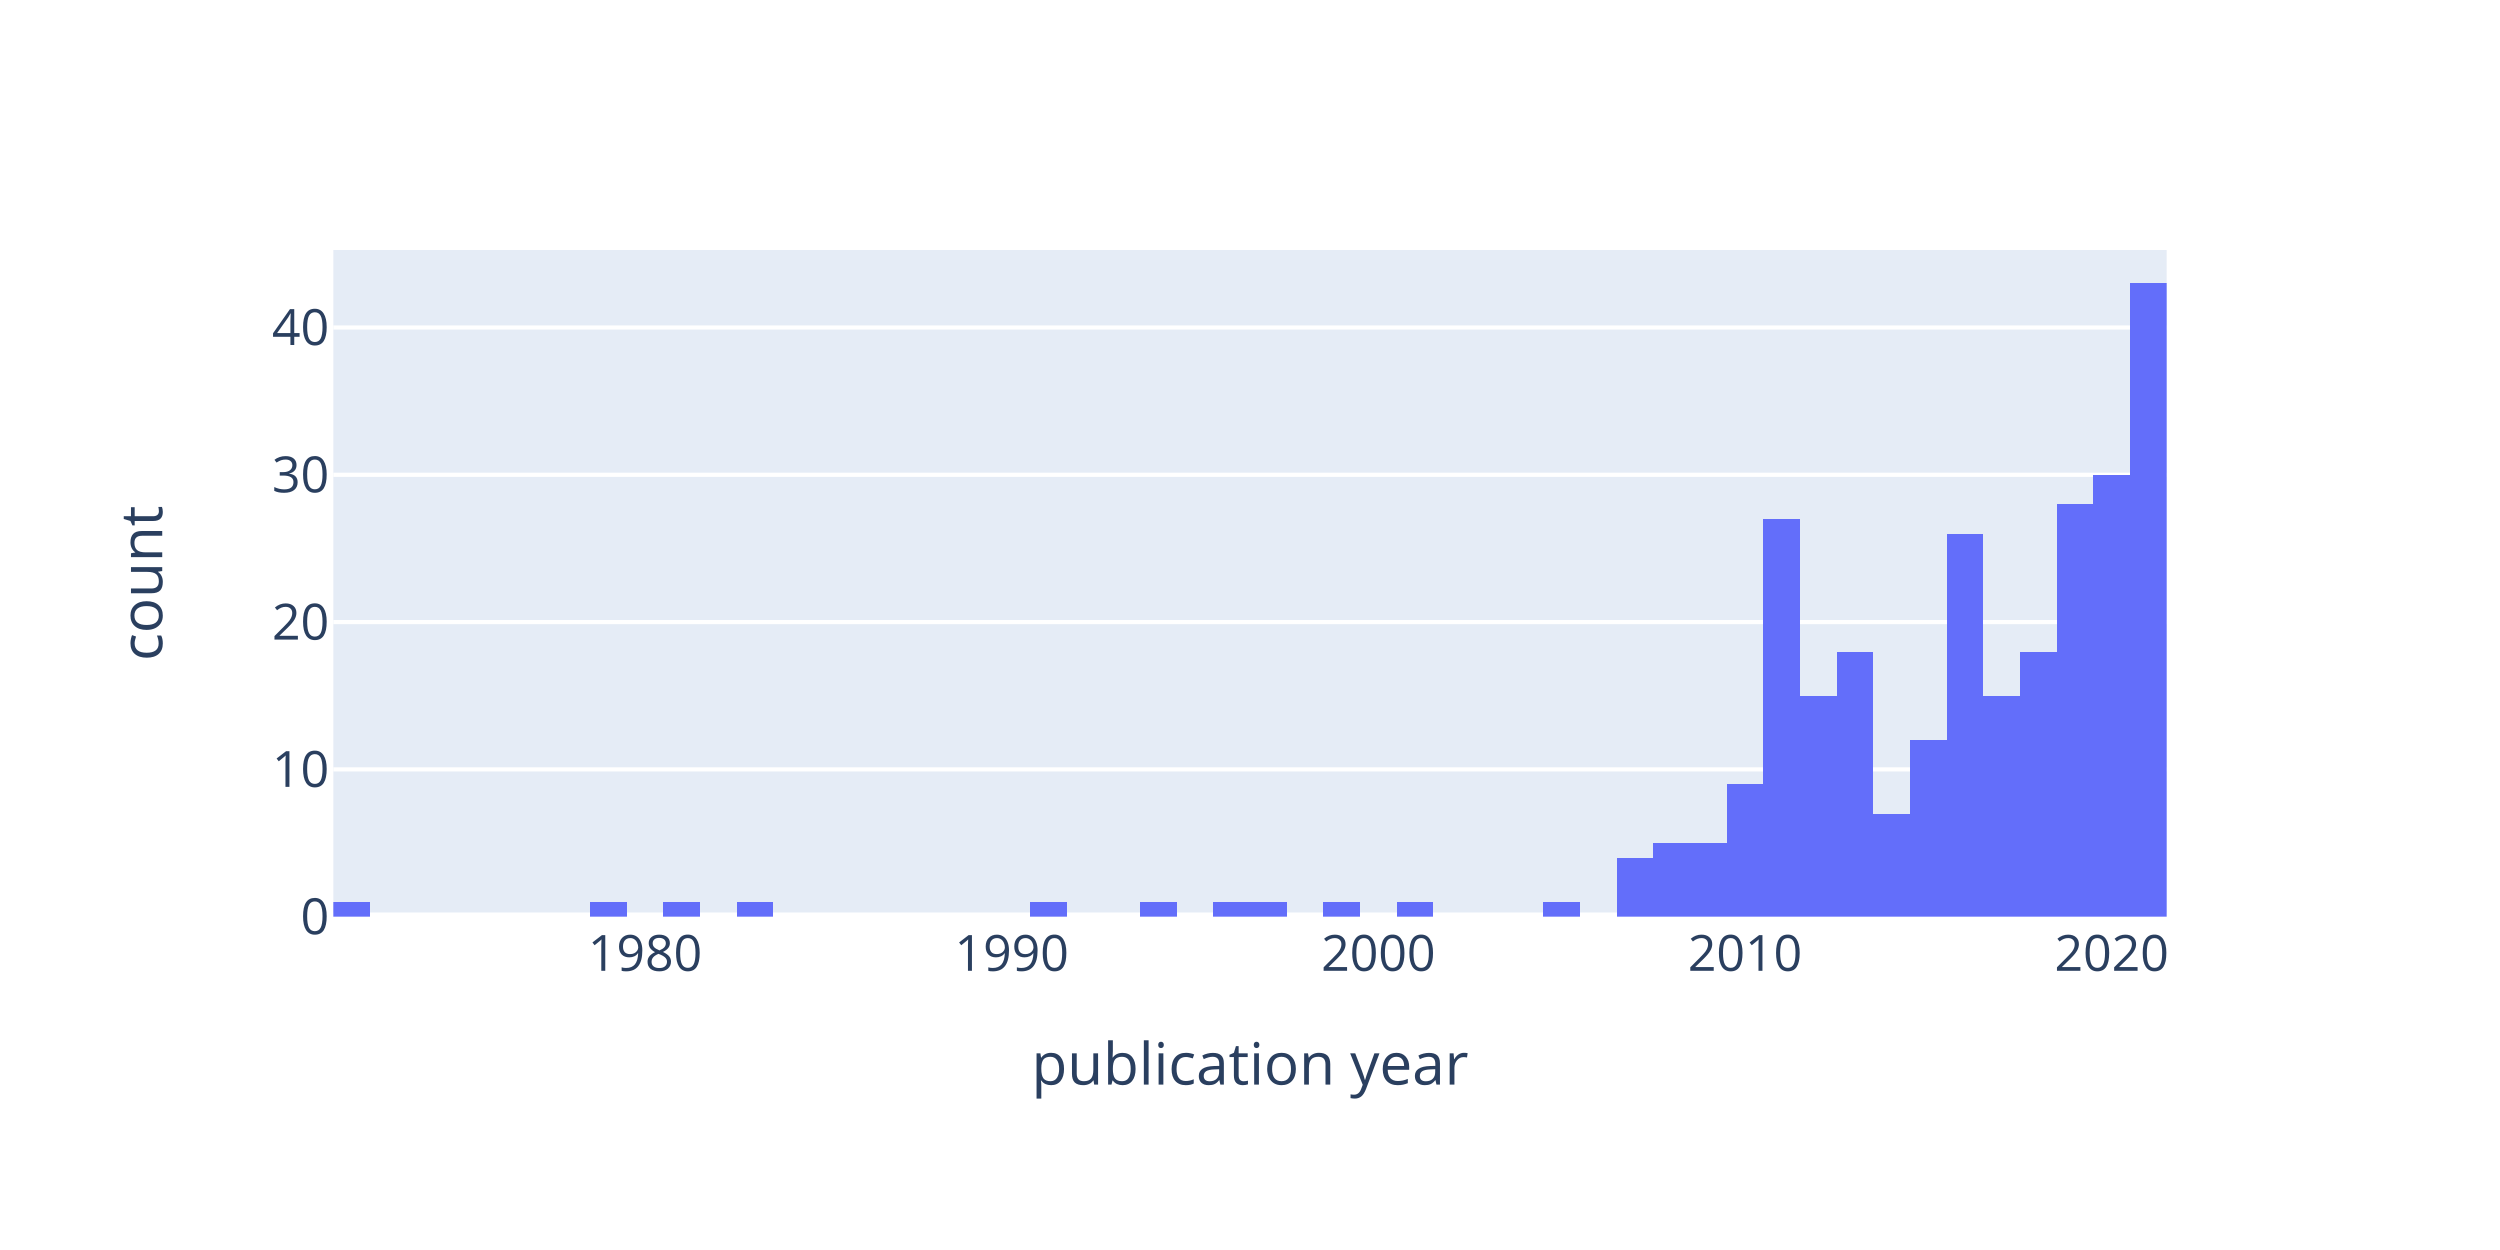
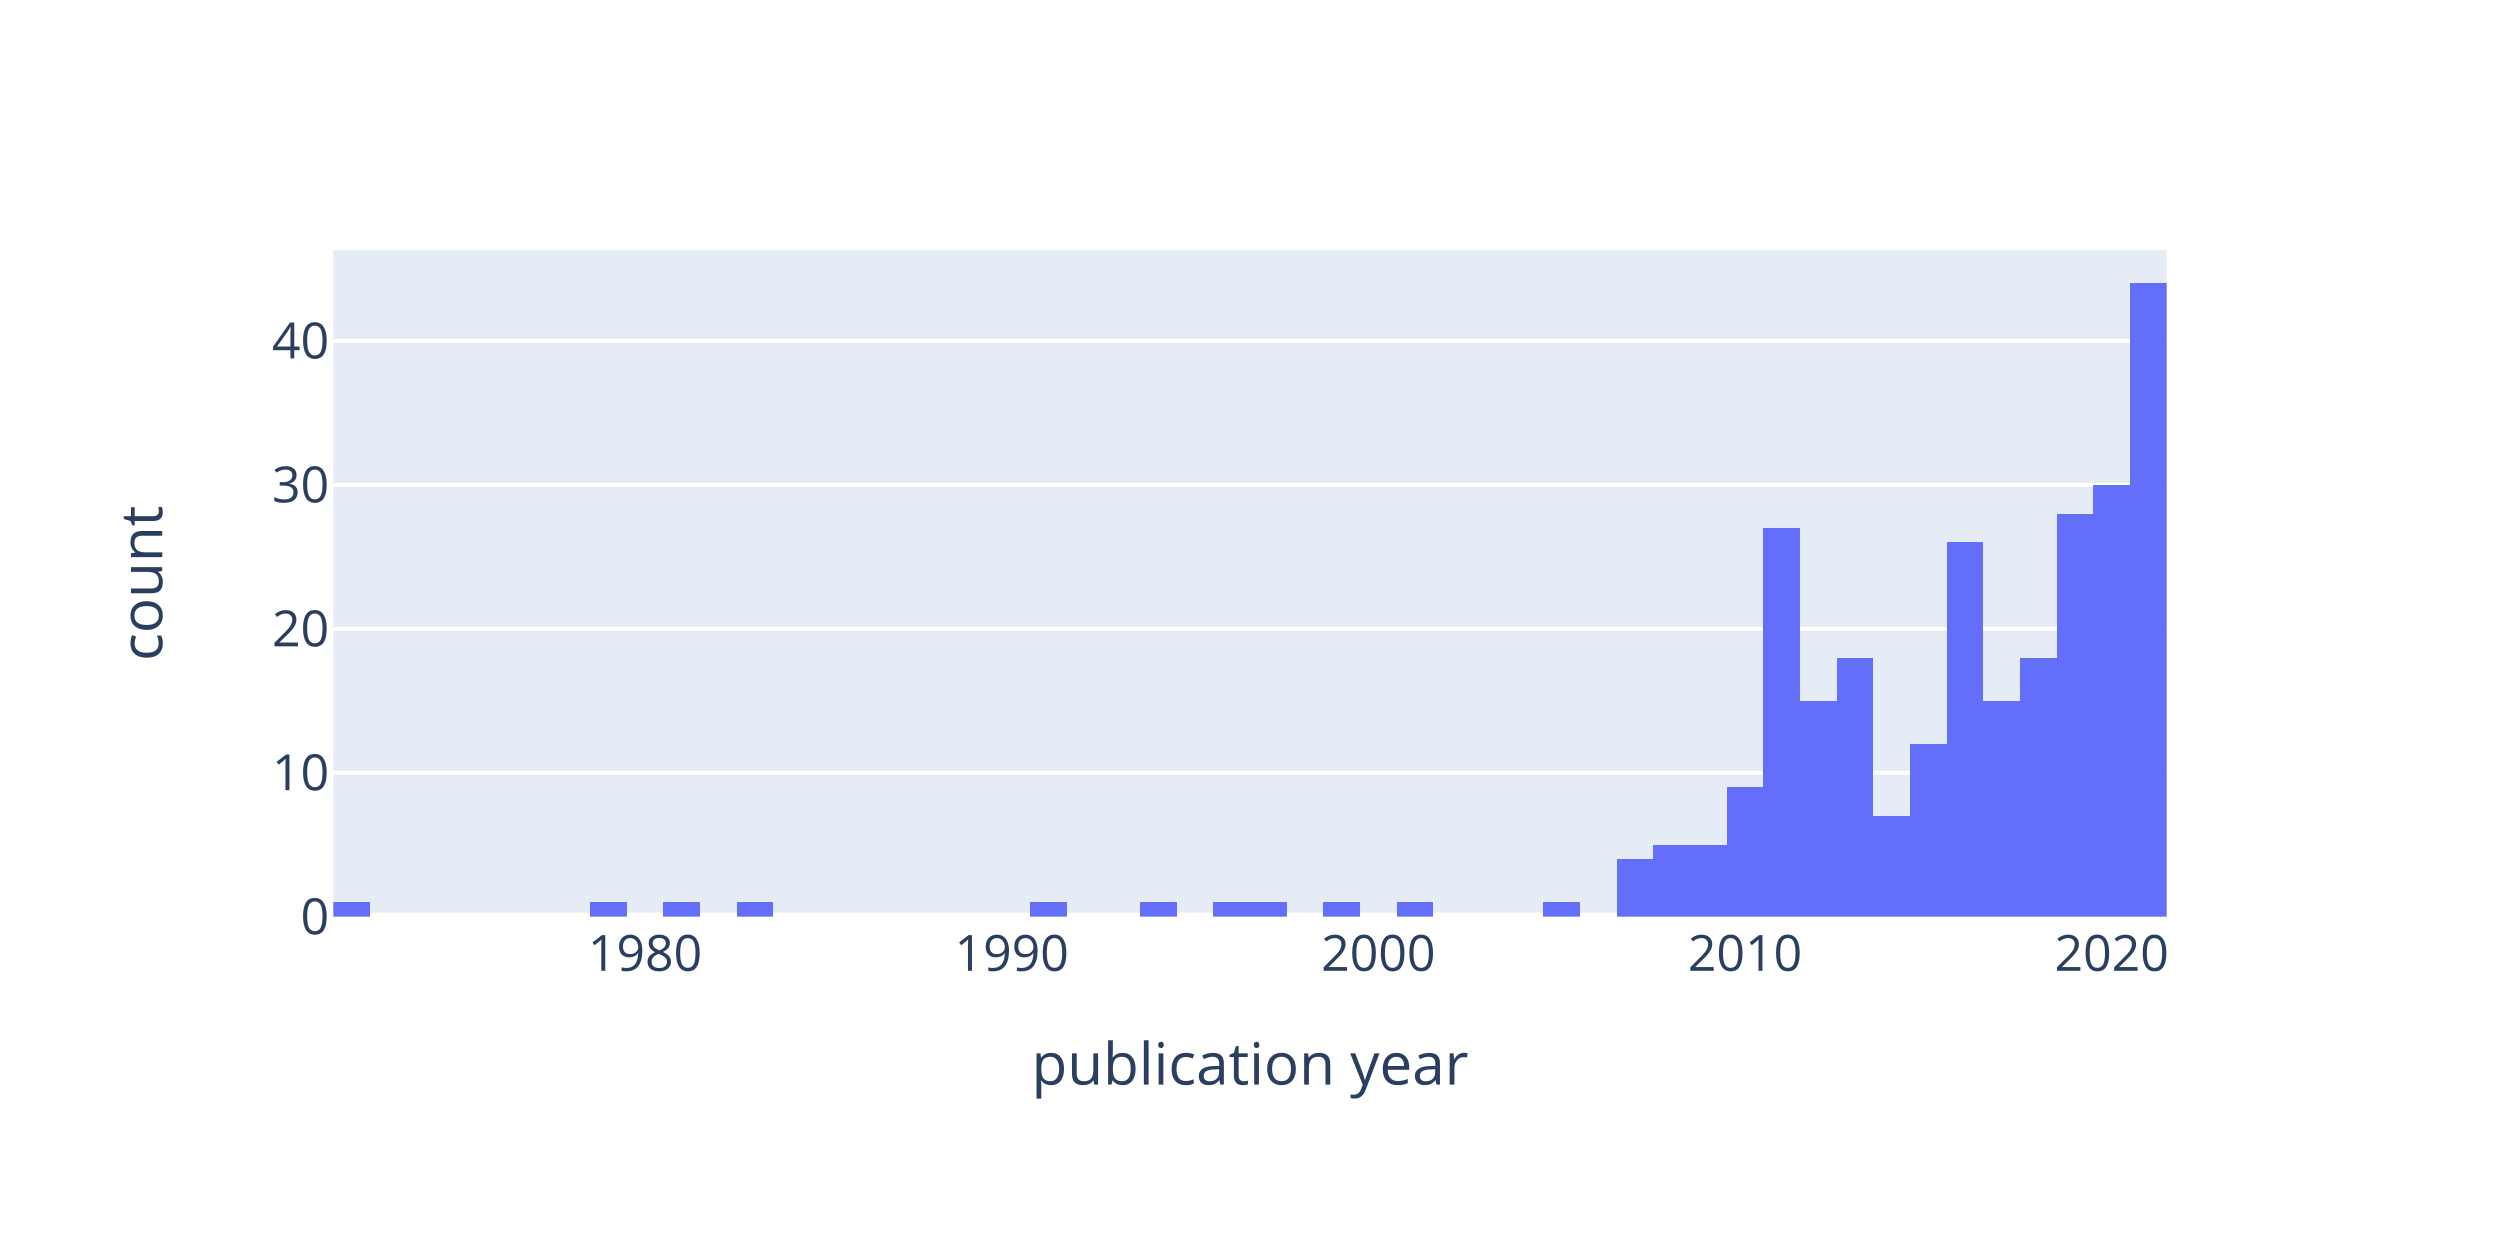
<svg xmlns="http://www.w3.org/2000/svg" class="main-svg" width="600" height="300" style="" viewBox="0 0 600 300">
  <rect x="0" y="0" width="600" height="300" style="fill: rgb(255, 255, 255); fill-opacity: 1;" />
-   <defs id="defs-c3049b">
+   <defs id="defs-e414da">
    <g class="clips">
-       <clipPath id="clipc3049bxyplot" class="plotclip">
+       <clipPath id="clipe414daxyplot" class="plotclip">
        <rect width="440" height="160" />
      </clipPath>
-       <clipPath class="axesclip" id="clipc3049bx">
+       <clipPath class="axesclip" id="clipe414dax">
        <rect x="80" y="0" width="440" height="300" />
      </clipPath>
-       <clipPath class="axesclip" id="clipc3049by">
+       <clipPath class="axesclip" id="clipe414day">
        <rect x="0" y="60" width="600" height="160" />
      </clipPath>
-       <clipPath class="axesclip" id="clipc3049bxy">
+       <clipPath class="axesclip" id="clipe414daxy">
        <rect x="80" y="60" width="440" height="160" />
      </clipPath>
    </g>
    <g class="gradients" />
    <g class="patterns" />
  </defs>
  <g class="bglayer">
    <rect class="bg" x="80" y="60" width="440" height="160" style="fill: rgb(229, 236, 246); fill-opacity: 1; stroke-width: 0;" />
  </g>
  <g class="layer-below">
    <g class="imagelayer" />
    <g class="shapelayer" />
  </g>
  <g class="cartesianlayer">
    <g class="subplot xy">
      <g class="layer-subplot">
        <g class="shapelayer" />
        <g class="imagelayer" />
      </g>
      <g class="gridlayer">
        <g class="x" />
        <g class="y">
-           <path class="ygrid crisp" transform="translate(0,184.65)" d="M80,0h440" style="stroke: rgb(255, 255, 255); stroke-opacity: 1; stroke-width: 1px;" />
-           <path class="ygrid crisp" transform="translate(0,149.3)" d="M80,0h440" style="stroke: rgb(255, 255, 255); stroke-opacity: 1; stroke-width: 1px;" />
-           <path class="ygrid crisp" transform="translate(0,113.95)" d="M80,0h440" style="stroke: rgb(255, 255, 255); stroke-opacity: 1; stroke-width: 1px;" />
-           <path class="ygrid crisp" transform="translate(0,78.6)" d="M80,0h440" style="stroke: rgb(255, 255, 255); stroke-opacity: 1; stroke-width: 1px;" />
+           <path class="ygrid crisp" transform="translate(0,185.45)" d="M80,0h440" style="stroke: rgb(255, 255, 255); stroke-opacity: 1; stroke-width: 1px;" />
+           <path class="ygrid crisp" transform="translate(0,150.91)" d="M80,0h440" style="stroke: rgb(255, 255, 255); stroke-opacity: 1; stroke-width: 1px;" />
+           <path class="ygrid crisp" transform="translate(0,116.36)" d="M80,0h440" style="stroke: rgb(255, 255, 255); stroke-opacity: 1; stroke-width: 1px;" />
+           <path class="ygrid crisp" transform="translate(0,81.82)" d="M80,0h440" style="stroke: rgb(255, 255, 255); stroke-opacity: 1; stroke-width: 1px;" />
        </g>
      </g>
      <g class="zerolinelayer">
        <path class="yzl zl crisp" transform="translate(0,220)" d="M80,0h440" style="stroke: rgb(255, 255, 255); stroke-opacity: 1; stroke-width: 2px;" />
      </g>
      <path class="xlines-below" />
      <path class="ylines-below" />
      <g class="overlines-below" />
      <g class="xaxislayer-below" />
      <g class="yaxislayer-below" />
      <g class="overaxes-below" />
-       <g class="plot" transform="translate(80,60)" clip-path="url(#clipc3049bxyplot)">
+       <g class="plot" transform="translate(80,60)" clip-path="url(#clipe414daxyplot)">
        <g class="barlayer mlayer">
          <g class="trace bars" shape-rendering="crispEdges" style="opacity: 1;">
            <g class="points">
              <g class="point">
-                 <path d="M0,160V156.47H8.8V160Z" style="vector-effect: non-scaling-stroke; opacity: 1; stroke-width: 0px; fill: rgb(99, 110, 250); fill-opacity: 1;" />
-               </g>
-               <g class="point">
-                 <path d="M0,0Z" style="vector-effect: non-scaling-stroke; opacity: 1; stroke-width: 0px; fill: rgb(99, 110, 250); fill-opacity: 1;" />
-               </g>
-               <g class="point">
-                 <path d="M0,0Z" style="vector-effect: non-scaling-stroke; opacity: 1; stroke-width: 0px; fill: rgb(99, 110, 250); fill-opacity: 1;" />
-               </g>
-               <g class="point">
-                 <path d="M0,0Z" style="vector-effect: non-scaling-stroke; opacity: 1; stroke-width: 0px; fill: rgb(99, 110, 250); fill-opacity: 1;" />
-               </g>
-               <g class="point">
-                 <path d="M0,0Z" style="vector-effect: non-scaling-stroke; opacity: 1; stroke-width: 0px; fill: rgb(99, 110, 250); fill-opacity: 1;" />
-               </g>
-               <g class="point">
-                 <path d="M0,0Z" style="vector-effect: non-scaling-stroke; opacity: 1; stroke-width: 0px; fill: rgb(99, 110, 250); fill-opacity: 1;" />
-               </g>
-               <g class="point">
-                 <path d="M0,0Z" style="vector-effect: non-scaling-stroke; opacity: 1; stroke-width: 0px; fill: rgb(99, 110, 250); fill-opacity: 1;" />
-               </g>
-               <g class="point">
-                 <path d="M61.6,160V156.47H70.4V160Z" style="vector-effect: non-scaling-stroke; opacity: 1; stroke-width: 0px; fill: rgb(99, 110, 250); fill-opacity: 1;" />
-               </g>
-               <g class="point">
-                 <path d="M0,0Z" style="vector-effect: non-scaling-stroke; opacity: 1; stroke-width: 0px; fill: rgb(99, 110, 250); fill-opacity: 1;" />
-               </g>
-               <g class="point">
-                 <path d="M79.2,160V156.47H88V160Z" style="vector-effect: non-scaling-stroke; opacity: 1; stroke-width: 0px; fill: rgb(99, 110, 250); fill-opacity: 1;" />
-               </g>
-               <g class="point">
-                 <path d="M0,0Z" style="vector-effect: non-scaling-stroke; opacity: 1; stroke-width: 0px; fill: rgb(99, 110, 250); fill-opacity: 1;" />
-               </g>
-               <g class="point">
-                 <path d="M96.8,160V156.47H105.6V160Z" style="vector-effect: non-scaling-stroke; opacity: 1; stroke-width: 0px; fill: rgb(99, 110, 250); fill-opacity: 1;" />
-               </g>
-               <g class="point">
-                 <path d="M0,0Z" style="vector-effect: non-scaling-stroke; opacity: 1; stroke-width: 0px; fill: rgb(99, 110, 250); fill-opacity: 1;" />
-               </g>
-               <g class="point">
-                 <path d="M0,0Z" style="vector-effect: non-scaling-stroke; opacity: 1; stroke-width: 0px; fill: rgb(99, 110, 250); fill-opacity: 1;" />
-               </g>
-               <g class="point">
-                 <path d="M0,0Z" style="vector-effect: non-scaling-stroke; opacity: 1; stroke-width: 0px; fill: rgb(99, 110, 250); fill-opacity: 1;" />
-               </g>
-               <g class="point">
-                 <path d="M0,0Z" style="vector-effect: non-scaling-stroke; opacity: 1; stroke-width: 0px; fill: rgb(99, 110, 250); fill-opacity: 1;" />
-               </g>
-               <g class="point">
-                 <path d="M0,0Z" style="vector-effect: non-scaling-stroke; opacity: 1; stroke-width: 0px; fill: rgb(99, 110, 250); fill-opacity: 1;" />
-               </g>
-               <g class="point">
-                 <path d="M0,0Z" style="vector-effect: non-scaling-stroke; opacity: 1; stroke-width: 0px; fill: rgb(99, 110, 250); fill-opacity: 1;" />
-               </g>
-               <g class="point">
-                 <path d="M0,0Z" style="vector-effect: non-scaling-stroke; opacity: 1; stroke-width: 0px; fill: rgb(99, 110, 250); fill-opacity: 1;" />
-               </g>
-               <g class="point">
-                 <path d="M167.2,160V156.47H176V160Z" style="vector-effect: non-scaling-stroke; opacity: 1; stroke-width: 0px; fill: rgb(99, 110, 250); fill-opacity: 1;" />
-               </g>
-               <g class="point">
-                 <path d="M0,0Z" style="vector-effect: non-scaling-stroke; opacity: 1; stroke-width: 0px; fill: rgb(99, 110, 250); fill-opacity: 1;" />
-               </g>
-               <g class="point">
-                 <path d="M0,0Z" style="vector-effect: non-scaling-stroke; opacity: 1; stroke-width: 0px; fill: rgb(99, 110, 250); fill-opacity: 1;" />
-               </g>
-               <g class="point">
-                 <path d="M193.6,160V156.47H202.4V160Z" style="vector-effect: non-scaling-stroke; opacity: 1; stroke-width: 0px; fill: rgb(99, 110, 250); fill-opacity: 1;" />
-               </g>
-               <g class="point">
-                 <path d="M0,0Z" style="vector-effect: non-scaling-stroke; opacity: 1; stroke-width: 0px; fill: rgb(99, 110, 250); fill-opacity: 1;" />
-               </g>
-               <g class="point">
-                 <path d="M211.2,160V156.47H220V160Z" style="vector-effect: non-scaling-stroke; opacity: 1; stroke-width: 0px; fill: rgb(99, 110, 250); fill-opacity: 1;" />
-               </g>
-               <g class="point">
-                 <path d="M220,160V156.47H228.8V160Z" style="vector-effect: non-scaling-stroke; opacity: 1; stroke-width: 0px; fill: rgb(99, 110, 250); fill-opacity: 1;" />
-               </g>
-               <g class="point">
-                 <path d="M0,0Z" style="vector-effect: non-scaling-stroke; opacity: 1; stroke-width: 0px; fill: rgb(99, 110, 250); fill-opacity: 1;" />
-               </g>
-               <g class="point">
-                 <path d="M237.6,160V156.47H246.4V160Z" style="vector-effect: non-scaling-stroke; opacity: 1; stroke-width: 0px; fill: rgb(99, 110, 250); fill-opacity: 1;" />
-               </g>
-               <g class="point">
-                 <path d="M0,0Z" style="vector-effect: non-scaling-stroke; opacity: 1; stroke-width: 0px; fill: rgb(99, 110, 250); fill-opacity: 1;" />
-               </g>
-               <g class="point">
-                 <path d="M255.2,160V156.47H264V160Z" style="vector-effect: non-scaling-stroke; opacity: 1; stroke-width: 0px; fill: rgb(99, 110, 250); fill-opacity: 1;" />
-               </g>
-               <g class="point">
-                 <path d="M0,0Z" style="vector-effect: non-scaling-stroke; opacity: 1; stroke-width: 0px; fill: rgb(99, 110, 250); fill-opacity: 1;" />
-               </g>
-               <g class="point">
-                 <path d="M0,0Z" style="vector-effect: non-scaling-stroke; opacity: 1; stroke-width: 0px; fill: rgb(99, 110, 250); fill-opacity: 1;" />
-               </g>
-               <g class="point">
-                 <path d="M0,0Z" style="vector-effect: non-scaling-stroke; opacity: 1; stroke-width: 0px; fill: rgb(99, 110, 250); fill-opacity: 1;" />
-               </g>
-               <g class="point">
-                 <path d="M290.4,160V156.47H299.2V160Z" style="vector-effect: non-scaling-stroke; opacity: 1; stroke-width: 0px; fill: rgb(99, 110, 250); fill-opacity: 1;" />
-               </g>
-               <g class="point">
-                 <path d="M0,0Z" style="vector-effect: non-scaling-stroke; opacity: 1; stroke-width: 0px; fill: rgb(99, 110, 250); fill-opacity: 1;" />
-               </g>
-               <g class="point">
-                 <path d="M308,160V145.86H316.8V160Z" style="vector-effect: non-scaling-stroke; opacity: 1; stroke-width: 0px; fill: rgb(99, 110, 250); fill-opacity: 1;" />
-               </g>
-               <g class="point">
-                 <path d="M316.8,160V142.33H325.6V160Z" style="vector-effect: non-scaling-stroke; opacity: 1; stroke-width: 0px; fill: rgb(99, 110, 250); fill-opacity: 1;" />
-               </g>
-               <g class="point">
-                 <path d="M325.6,160V142.33H334.4V160Z" style="vector-effect: non-scaling-stroke; opacity: 1; stroke-width: 0px; fill: rgb(99, 110, 250); fill-opacity: 1;" />
-               </g>
-               <g class="point">
-                 <path d="M334.4,160V128.19H343.2V160Z" style="vector-effect: non-scaling-stroke; opacity: 1; stroke-width: 0px; fill: rgb(99, 110, 250); fill-opacity: 1;" />
-               </g>
-               <g class="point">
-                 <path d="M343.2,160V64.56H352V160Z" style="vector-effect: non-scaling-stroke; opacity: 1; stroke-width: 0px; fill: rgb(99, 110, 250); fill-opacity: 1;" />
-               </g>
-               <g class="point">
-                 <path d="M352,160V106.98H360.8V160Z" style="vector-effect: non-scaling-stroke; opacity: 1; stroke-width: 0px; fill: rgb(99, 110, 250); fill-opacity: 1;" />
-               </g>
-               <g class="point">
-                 <path d="M360.8,160V96.37H369.6V160Z" style="vector-effect: non-scaling-stroke; opacity: 1; stroke-width: 0px; fill: rgb(99, 110, 250); fill-opacity: 1;" />
-               </g>
-               <g class="point">
-                 <path d="M369.6,160V135.26H378.4V160Z" style="vector-effect: non-scaling-stroke; opacity: 1; stroke-width: 0px; fill: rgb(99, 110, 250); fill-opacity: 1;" />
-               </g>
-               <g class="point">
-                 <path d="M378.4,160V117.58H387.2V160Z" style="vector-effect: non-scaling-stroke; opacity: 1; stroke-width: 0px; fill: rgb(99, 110, 250); fill-opacity: 1;" />
-               </g>
-               <g class="point">
-                 <path d="M387.2,160V68.09H396V160Z" style="vector-effect: non-scaling-stroke; opacity: 1; stroke-width: 0px; fill: rgb(99, 110, 250); fill-opacity: 1;" />
-               </g>
-               <g class="point">
-                 <path d="M396,160V106.98H404.8V160Z" style="vector-effect: non-scaling-stroke; opacity: 1; stroke-width: 0px; fill: rgb(99, 110, 250); fill-opacity: 1;" />
-               </g>
-               <g class="point">
-                 <path d="M404.8,160V96.37H413.6V160Z" style="vector-effect: non-scaling-stroke; opacity: 1; stroke-width: 0px; fill: rgb(99, 110, 250); fill-opacity: 1;" />
-               </g>
-               <g class="point">
-                 <path d="M413.6,160V61.02H422.4V160Z" style="vector-effect: non-scaling-stroke; opacity: 1; stroke-width: 0px; fill: rgb(99, 110, 250); fill-opacity: 1;" />
-               </g>
-               <g class="point">
-                 <path d="M422.4,160V53.95H431.2V160Z" style="vector-effect: non-scaling-stroke; opacity: 1; stroke-width: 0px; fill: rgb(99, 110, 250); fill-opacity: 1;" />
+                 <path d="M0,160V156.55H8.8V160Z" style="vector-effect: non-scaling-stroke; opacity: 1; stroke-width: 0px; fill: rgb(99, 110, 250); fill-opacity: 1;" />
+               </g>
+               <g class="point">
+                 <path d="M0,0Z" style="vector-effect: non-scaling-stroke; opacity: 1; stroke-width: 0px; fill: rgb(99, 110, 250); fill-opacity: 1;" />
+               </g>
+               <g class="point">
+                 <path d="M0,0Z" style="vector-effect: non-scaling-stroke; opacity: 1; stroke-width: 0px; fill: rgb(99, 110, 250); fill-opacity: 1;" />
+               </g>
+               <g class="point">
+                 <path d="M0,0Z" style="vector-effect: non-scaling-stroke; opacity: 1; stroke-width: 0px; fill: rgb(99, 110, 250); fill-opacity: 1;" />
+               </g>
+               <g class="point">
+                 <path d="M0,0Z" style="vector-effect: non-scaling-stroke; opacity: 1; stroke-width: 0px; fill: rgb(99, 110, 250); fill-opacity: 1;" />
+               </g>
+               <g class="point">
+                 <path d="M0,0Z" style="vector-effect: non-scaling-stroke; opacity: 1; stroke-width: 0px; fill: rgb(99, 110, 250); fill-opacity: 1;" />
+               </g>
+               <g class="point">
+                 <path d="M0,0Z" style="vector-effect: non-scaling-stroke; opacity: 1; stroke-width: 0px; fill: rgb(99, 110, 250); fill-opacity: 1;" />
+               </g>
+               <g class="point">
+                 <path d="M61.6,160V156.55H70.4V160Z" style="vector-effect: non-scaling-stroke; opacity: 1; stroke-width: 0px; fill: rgb(99, 110, 250); fill-opacity: 1;" />
+               </g>
+               <g class="point">
+                 <path d="M0,0Z" style="vector-effect: non-scaling-stroke; opacity: 1; stroke-width: 0px; fill: rgb(99, 110, 250); fill-opacity: 1;" />
+               </g>
+               <g class="point">
+                 <path d="M79.2,160V156.55H88V160Z" style="vector-effect: non-scaling-stroke; opacity: 1; stroke-width: 0px; fill: rgb(99, 110, 250); fill-opacity: 1;" />
+               </g>
+               <g class="point">
+                 <path d="M0,0Z" style="vector-effect: non-scaling-stroke; opacity: 1; stroke-width: 0px; fill: rgb(99, 110, 250); fill-opacity: 1;" />
+               </g>
+               <g class="point">
+                 <path d="M96.8,160V156.55H105.6V160Z" style="vector-effect: non-scaling-stroke; opacity: 1; stroke-width: 0px; fill: rgb(99, 110, 250); fill-opacity: 1;" />
+               </g>
+               <g class="point">
+                 <path d="M0,0Z" style="vector-effect: non-scaling-stroke; opacity: 1; stroke-width: 0px; fill: rgb(99, 110, 250); fill-opacity: 1;" />
+               </g>
+               <g class="point">
+                 <path d="M0,0Z" style="vector-effect: non-scaling-stroke; opacity: 1; stroke-width: 0px; fill: rgb(99, 110, 250); fill-opacity: 1;" />
+               </g>
+               <g class="point">
+                 <path d="M0,0Z" style="vector-effect: non-scaling-stroke; opacity: 1; stroke-width: 0px; fill: rgb(99, 110, 250); fill-opacity: 1;" />
+               </g>
+               <g class="point">
+                 <path d="M0,0Z" style="vector-effect: non-scaling-stroke; opacity: 1; stroke-width: 0px; fill: rgb(99, 110, 250); fill-opacity: 1;" />
+               </g>
+               <g class="point">
+                 <path d="M0,0Z" style="vector-effect: non-scaling-stroke; opacity: 1; stroke-width: 0px; fill: rgb(99, 110, 250); fill-opacity: 1;" />
+               </g>
+               <g class="point">
+                 <path d="M0,0Z" style="vector-effect: non-scaling-stroke; opacity: 1; stroke-width: 0px; fill: rgb(99, 110, 250); fill-opacity: 1;" />
+               </g>
+               <g class="point">
+                 <path d="M0,0Z" style="vector-effect: non-scaling-stroke; opacity: 1; stroke-width: 0px; fill: rgb(99, 110, 250); fill-opacity: 1;" />
+               </g>
+               <g class="point">
+                 <path d="M167.2,160V156.55H176V160Z" style="vector-effect: non-scaling-stroke; opacity: 1; stroke-width: 0px; fill: rgb(99, 110, 250); fill-opacity: 1;" />
+               </g>
+               <g class="point">
+                 <path d="M0,0Z" style="vector-effect: non-scaling-stroke; opacity: 1; stroke-width: 0px; fill: rgb(99, 110, 250); fill-opacity: 1;" />
+               </g>
+               <g class="point">
+                 <path d="M0,0Z" style="vector-effect: non-scaling-stroke; opacity: 1; stroke-width: 0px; fill: rgb(99, 110, 250); fill-opacity: 1;" />
+               </g>
+               <g class="point">
+                 <path d="M193.6,160V156.55H202.4V160Z" style="vector-effect: non-scaling-stroke; opacity: 1; stroke-width: 0px; fill: rgb(99, 110, 250); fill-opacity: 1;" />
+               </g>
+               <g class="point">
+                 <path d="M0,0Z" style="vector-effect: non-scaling-stroke; opacity: 1; stroke-width: 0px; fill: rgb(99, 110, 250); fill-opacity: 1;" />
+               </g>
+               <g class="point">
+                 <path d="M211.2,160V156.55H220V160Z" style="vector-effect: non-scaling-stroke; opacity: 1; stroke-width: 0px; fill: rgb(99, 110, 250); fill-opacity: 1;" />
+               </g>
+               <g class="point">
+                 <path d="M220,160V156.55H228.8V160Z" style="vector-effect: non-scaling-stroke; opacity: 1; stroke-width: 0px; fill: rgb(99, 110, 250); fill-opacity: 1;" />
+               </g>
+               <g class="point">
+                 <path d="M0,0Z" style="vector-effect: non-scaling-stroke; opacity: 1; stroke-width: 0px; fill: rgb(99, 110, 250); fill-opacity: 1;" />
+               </g>
+               <g class="point">
+                 <path d="M237.6,160V156.55H246.4V160Z" style="vector-effect: non-scaling-stroke; opacity: 1; stroke-width: 0px; fill: rgb(99, 110, 250); fill-opacity: 1;" />
+               </g>
+               <g class="point">
+                 <path d="M0,0Z" style="vector-effect: non-scaling-stroke; opacity: 1; stroke-width: 0px; fill: rgb(99, 110, 250); fill-opacity: 1;" />
+               </g>
+               <g class="point">
+                 <path d="M255.2,160V156.55H264V160Z" style="vector-effect: non-scaling-stroke; opacity: 1; stroke-width: 0px; fill: rgb(99, 110, 250); fill-opacity: 1;" />
+               </g>
+               <g class="point">
+                 <path d="M0,0Z" style="vector-effect: non-scaling-stroke; opacity: 1; stroke-width: 0px; fill: rgb(99, 110, 250); fill-opacity: 1;" />
+               </g>
+               <g class="point">
+                 <path d="M0,0Z" style="vector-effect: non-scaling-stroke; opacity: 1; stroke-width: 0px; fill: rgb(99, 110, 250); fill-opacity: 1;" />
+               </g>
+               <g class="point">
+                 <path d="M0,0Z" style="vector-effect: non-scaling-stroke; opacity: 1; stroke-width: 0px; fill: rgb(99, 110, 250); fill-opacity: 1;" />
+               </g>
+               <g class="point">
+                 <path d="M290.4,160V156.55H299.2V160Z" style="vector-effect: non-scaling-stroke; opacity: 1; stroke-width: 0px; fill: rgb(99, 110, 250); fill-opacity: 1;" />
+               </g>
+               <g class="point">
+                 <path d="M0,0Z" style="vector-effect: non-scaling-stroke; opacity: 1; stroke-width: 0px; fill: rgb(99, 110, 250); fill-opacity: 1;" />
+               </g>
+               <g class="point">
+                 <path d="M308,160V146.18H316.8V160Z" style="vector-effect: non-scaling-stroke; opacity: 1; stroke-width: 0px; fill: rgb(99, 110, 250); fill-opacity: 1;" />
+               </g>
+               <g class="point">
+                 <path d="M316.8,160V142.73H325.6V160Z" style="vector-effect: non-scaling-stroke; opacity: 1; stroke-width: 0px; fill: rgb(99, 110, 250); fill-opacity: 1;" />
+               </g>
+               <g class="point">
+                 <path d="M325.6,160V142.73H334.4V160Z" style="vector-effect: non-scaling-stroke; opacity: 1; stroke-width: 0px; fill: rgb(99, 110, 250); fill-opacity: 1;" />
+               </g>
+               <g class="point">
+                 <path d="M334.4,160V128.91H343.2V160Z" style="vector-effect: non-scaling-stroke; opacity: 1; stroke-width: 0px; fill: rgb(99, 110, 250); fill-opacity: 1;" />
+               </g>
+               <g class="point">
+                 <path d="M343.2,160V66.73H352V160Z" style="vector-effect: non-scaling-stroke; opacity: 1; stroke-width: 0px; fill: rgb(99, 110, 250); fill-opacity: 1;" />
+               </g>
+               <g class="point">
+                 <path d="M352,160V108.18H360.8V160Z" style="vector-effect: non-scaling-stroke; opacity: 1; stroke-width: 0px; fill: rgb(99, 110, 250); fill-opacity: 1;" />
+               </g>
+               <g class="point">
+                 <path d="M360.8,160V97.82H369.6V160Z" style="vector-effect: non-scaling-stroke; opacity: 1; stroke-width: 0px; fill: rgb(99, 110, 250); fill-opacity: 1;" />
+               </g>
+               <g class="point">
+                 <path d="M369.6,160V135.82H378.4V160Z" style="vector-effect: non-scaling-stroke; opacity: 1; stroke-width: 0px; fill: rgb(99, 110, 250); fill-opacity: 1;" />
+               </g>
+               <g class="point">
+                 <path d="M378.4,160V118.55H387.2V160Z" style="vector-effect: non-scaling-stroke; opacity: 1; stroke-width: 0px; fill: rgb(99, 110, 250); fill-opacity: 1;" />
+               </g>
+               <g class="point">
+                 <path d="M387.2,160V70.18H396V160Z" style="vector-effect: non-scaling-stroke; opacity: 1; stroke-width: 0px; fill: rgb(99, 110, 250); fill-opacity: 1;" />
+               </g>
+               <g class="point">
+                 <path d="M396,160V108.18H404.8V160Z" style="vector-effect: non-scaling-stroke; opacity: 1; stroke-width: 0px; fill: rgb(99, 110, 250); fill-opacity: 1;" />
+               </g>
+               <g class="point">
+                 <path d="M404.8,160V97.82H413.6V160Z" style="vector-effect: non-scaling-stroke; opacity: 1; stroke-width: 0px; fill: rgb(99, 110, 250); fill-opacity: 1;" />
+               </g>
+               <g class="point">
+                 <path d="M413.6,160V63.27H422.4V160Z" style="vector-effect: non-scaling-stroke; opacity: 1; stroke-width: 0px; fill: rgb(99, 110, 250); fill-opacity: 1;" />
+               </g>
+               <g class="point">
+                 <path d="M422.4,160V56.36H431.2V160Z" style="vector-effect: non-scaling-stroke; opacity: 1; stroke-width: 0px; fill: rgb(99, 110, 250); fill-opacity: 1;" />
              </g>
              <g class="point">
                <path d="M431.2,160V8H440V160Z" style="vector-effect: non-scaling-stroke; opacity: 1; stroke-width: 0px; fill: rgb(99, 110, 250); fill-opacity: 1;" />
              </g>
            </g>
          </g>
        </g>
      </g>
      <g class="overplot" />
      <path class="xlines-above crisp" d="M0,0" style="fill: none;" />
      <path class="ylines-above crisp" d="M0,0" style="fill: none;" />
      <g class="overlines-above" />
      <g class="xaxislayer-above">
        <g class="xtick">
          <text text-anchor="middle" x="0" y="233" transform="translate(154.8,0)" style="font-family: 'Open Sans', verdana, arial, sans-serif; font-size: 12px; fill: rgb(42, 63, 95); fill-opacity: 1; white-space: pre; opacity: 1;">1980</text>
        </g>
        <g class="xtick">
          <text text-anchor="middle" x="0" y="233" style="font-family: 'Open Sans', verdana, arial, sans-serif; font-size: 12px; fill: rgb(42, 63, 95); fill-opacity: 1; white-space: pre; opacity: 1;" transform="translate(242.8,0)">1990</text>
        </g>
        <g class="xtick">
          <text text-anchor="middle" x="0" y="233" style="font-family: 'Open Sans', verdana, arial, sans-serif; font-size: 12px; fill: rgb(42, 63, 95); fill-opacity: 1; white-space: pre; opacity: 1;" transform="translate(330.8,0)">2000</text>
        </g>
        <g class="xtick">
          <text text-anchor="middle" x="0" y="233" style="font-family: 'Open Sans', verdana, arial, sans-serif; font-size: 12px; fill: rgb(42, 63, 95); fill-opacity: 1; white-space: pre; opacity: 1;" transform="translate(418.8,0)">2010</text>
        </g>
        <g class="xtick">
          <text text-anchor="middle" x="0" y="233" style="font-family: 'Open Sans', verdana, arial, sans-serif; font-size: 12px; fill: rgb(42, 63, 95); fill-opacity: 1; white-space: pre; opacity: 1;" transform="translate(506.8,0)">2020</text>
        </g>
      </g>
      <g class="yaxislayer-above">
        <g class="ytick">
          <text text-anchor="end" x="79" y="4.2" transform="translate(0,220)" style="font-family: 'Open Sans', verdana, arial, sans-serif; font-size: 12px; fill: rgb(42, 63, 95); fill-opacity: 1; white-space: pre; opacity: 1;">0</text>
        </g>
        <g class="ytick">
-           <text text-anchor="end" x="79" y="4.2" style="font-family: 'Open Sans', verdana, arial, sans-serif; font-size: 12px; fill: rgb(42, 63, 95); fill-opacity: 1; white-space: pre; opacity: 1;" transform="translate(0,184.65)">10</text>
-         </g>
-         <g class="ytick">
-           <text text-anchor="end" x="79" y="4.2" style="font-family: 'Open Sans', verdana, arial, sans-serif; font-size: 12px; fill: rgb(42, 63, 95); fill-opacity: 1; white-space: pre; opacity: 1;" transform="translate(0,149.3)">20</text>
-         </g>
-         <g class="ytick">
-           <text text-anchor="end" x="79" y="4.2" style="font-family: 'Open Sans', verdana, arial, sans-serif; font-size: 12px; fill: rgb(42, 63, 95); fill-opacity: 1; white-space: pre; opacity: 1;" transform="translate(0,113.95)">30</text>
-         </g>
-         <g class="ytick">
-           <text text-anchor="end" x="79" y="4.2" style="font-family: 'Open Sans', verdana, arial, sans-serif; font-size: 12px; fill: rgb(42, 63, 95); fill-opacity: 1; white-space: pre; opacity: 1;" transform="translate(0,78.6)">40</text>
+           <text text-anchor="end" x="79" y="4.2" style="font-family: 'Open Sans', verdana, arial, sans-serif; font-size: 12px; fill: rgb(42, 63, 95); fill-opacity: 1; white-space: pre; opacity: 1;" transform="translate(0,185.45)">10</text>
+         </g>
+         <g class="ytick">
+           <text text-anchor="end" x="79" y="4.2" style="font-family: 'Open Sans', verdana, arial, sans-serif; font-size: 12px; fill: rgb(42, 63, 95); fill-opacity: 1; white-space: pre; opacity: 1;" transform="translate(0,150.91)">20</text>
+         </g>
+         <g class="ytick">
+           <text text-anchor="end" x="79" y="4.2" style="font-family: 'Open Sans', verdana, arial, sans-serif; font-size: 12px; fill: rgb(42, 63, 95); fill-opacity: 1; white-space: pre; opacity: 1;" transform="translate(0,116.36)">30</text>
+         </g>
+         <g class="ytick">
+           <text text-anchor="end" x="79" y="4.2" style="font-family: 'Open Sans', verdana, arial, sans-serif; font-size: 12px; fill: rgb(42, 63, 95); fill-opacity: 1; white-space: pre; opacity: 1;" transform="translate(0,81.82)">40</text>
        </g>
      </g>
      <g class="overaxes-above" />
    </g>
  </g>
  <g class="polarlayer" />
  <g class="smithlayer" />
  <g class="ternarylayer" />
  <g class="geolayer" />
  <g class="funnelarealayer" />
  <g class="pielayer" />
  <g class="iciclelayer" />
  <g class="treemaplayer" />
  <g class="sunburstlayer" />
  <g class="glimages" />
-   <defs id="topdefs-c3049b">
+   <defs id="topdefs-e414da">
    <g class="clips" />
  </defs>
  <g class="layer-above">
    <g class="imagelayer" />
    <g class="shapelayer" />
  </g>
  <g class="infolayer">
    <g class="g-gtitle" />
    <g class="g-xtitle">
      <text class="xtitle" x="300" y="260.3" text-anchor="middle" style="font-family: 'Open Sans', verdana, arial, sans-serif; font-size: 14px; fill: rgb(42, 63, 95); opacity: 1; font-weight: normal; white-space: pre;">publication year</text>
    </g>
    <g class="g-ytitle">
      <text class="ytitle" transform="rotate(-90,38.93438,140)" x="38.934" y="140" text-anchor="middle" style="font-family: 'Open Sans', verdana, arial, sans-serif; font-size: 14px; fill: rgb(42, 63, 95); opacity: 1; font-weight: normal; white-space: pre;">count</text>
    </g>
  </g>
</svg>
